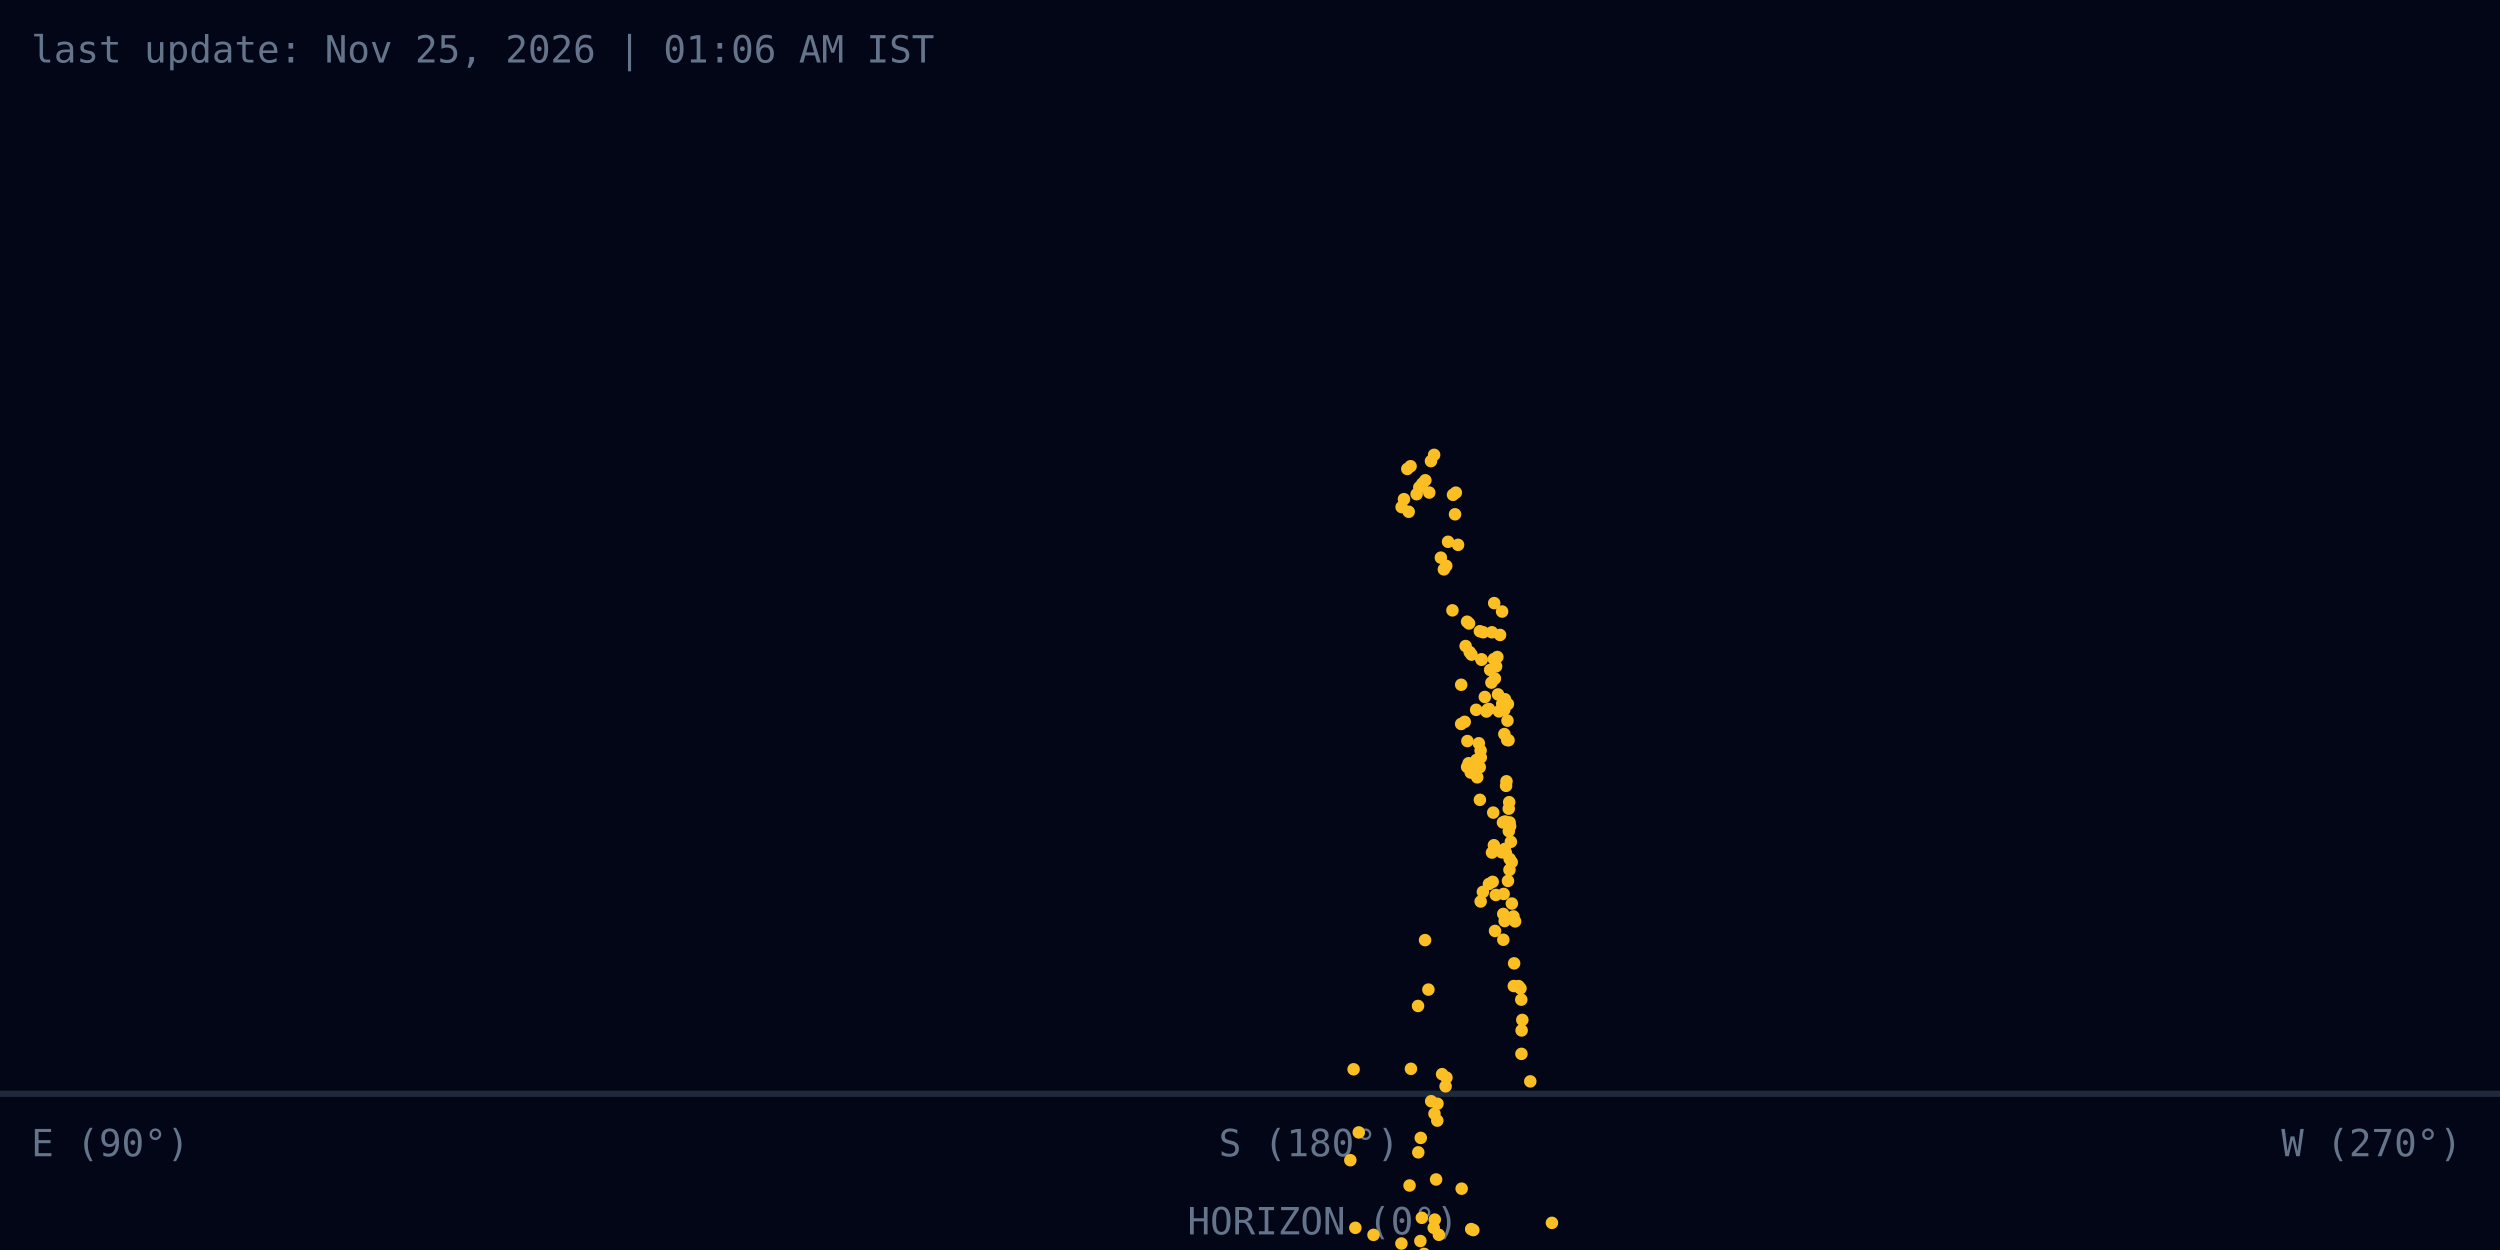
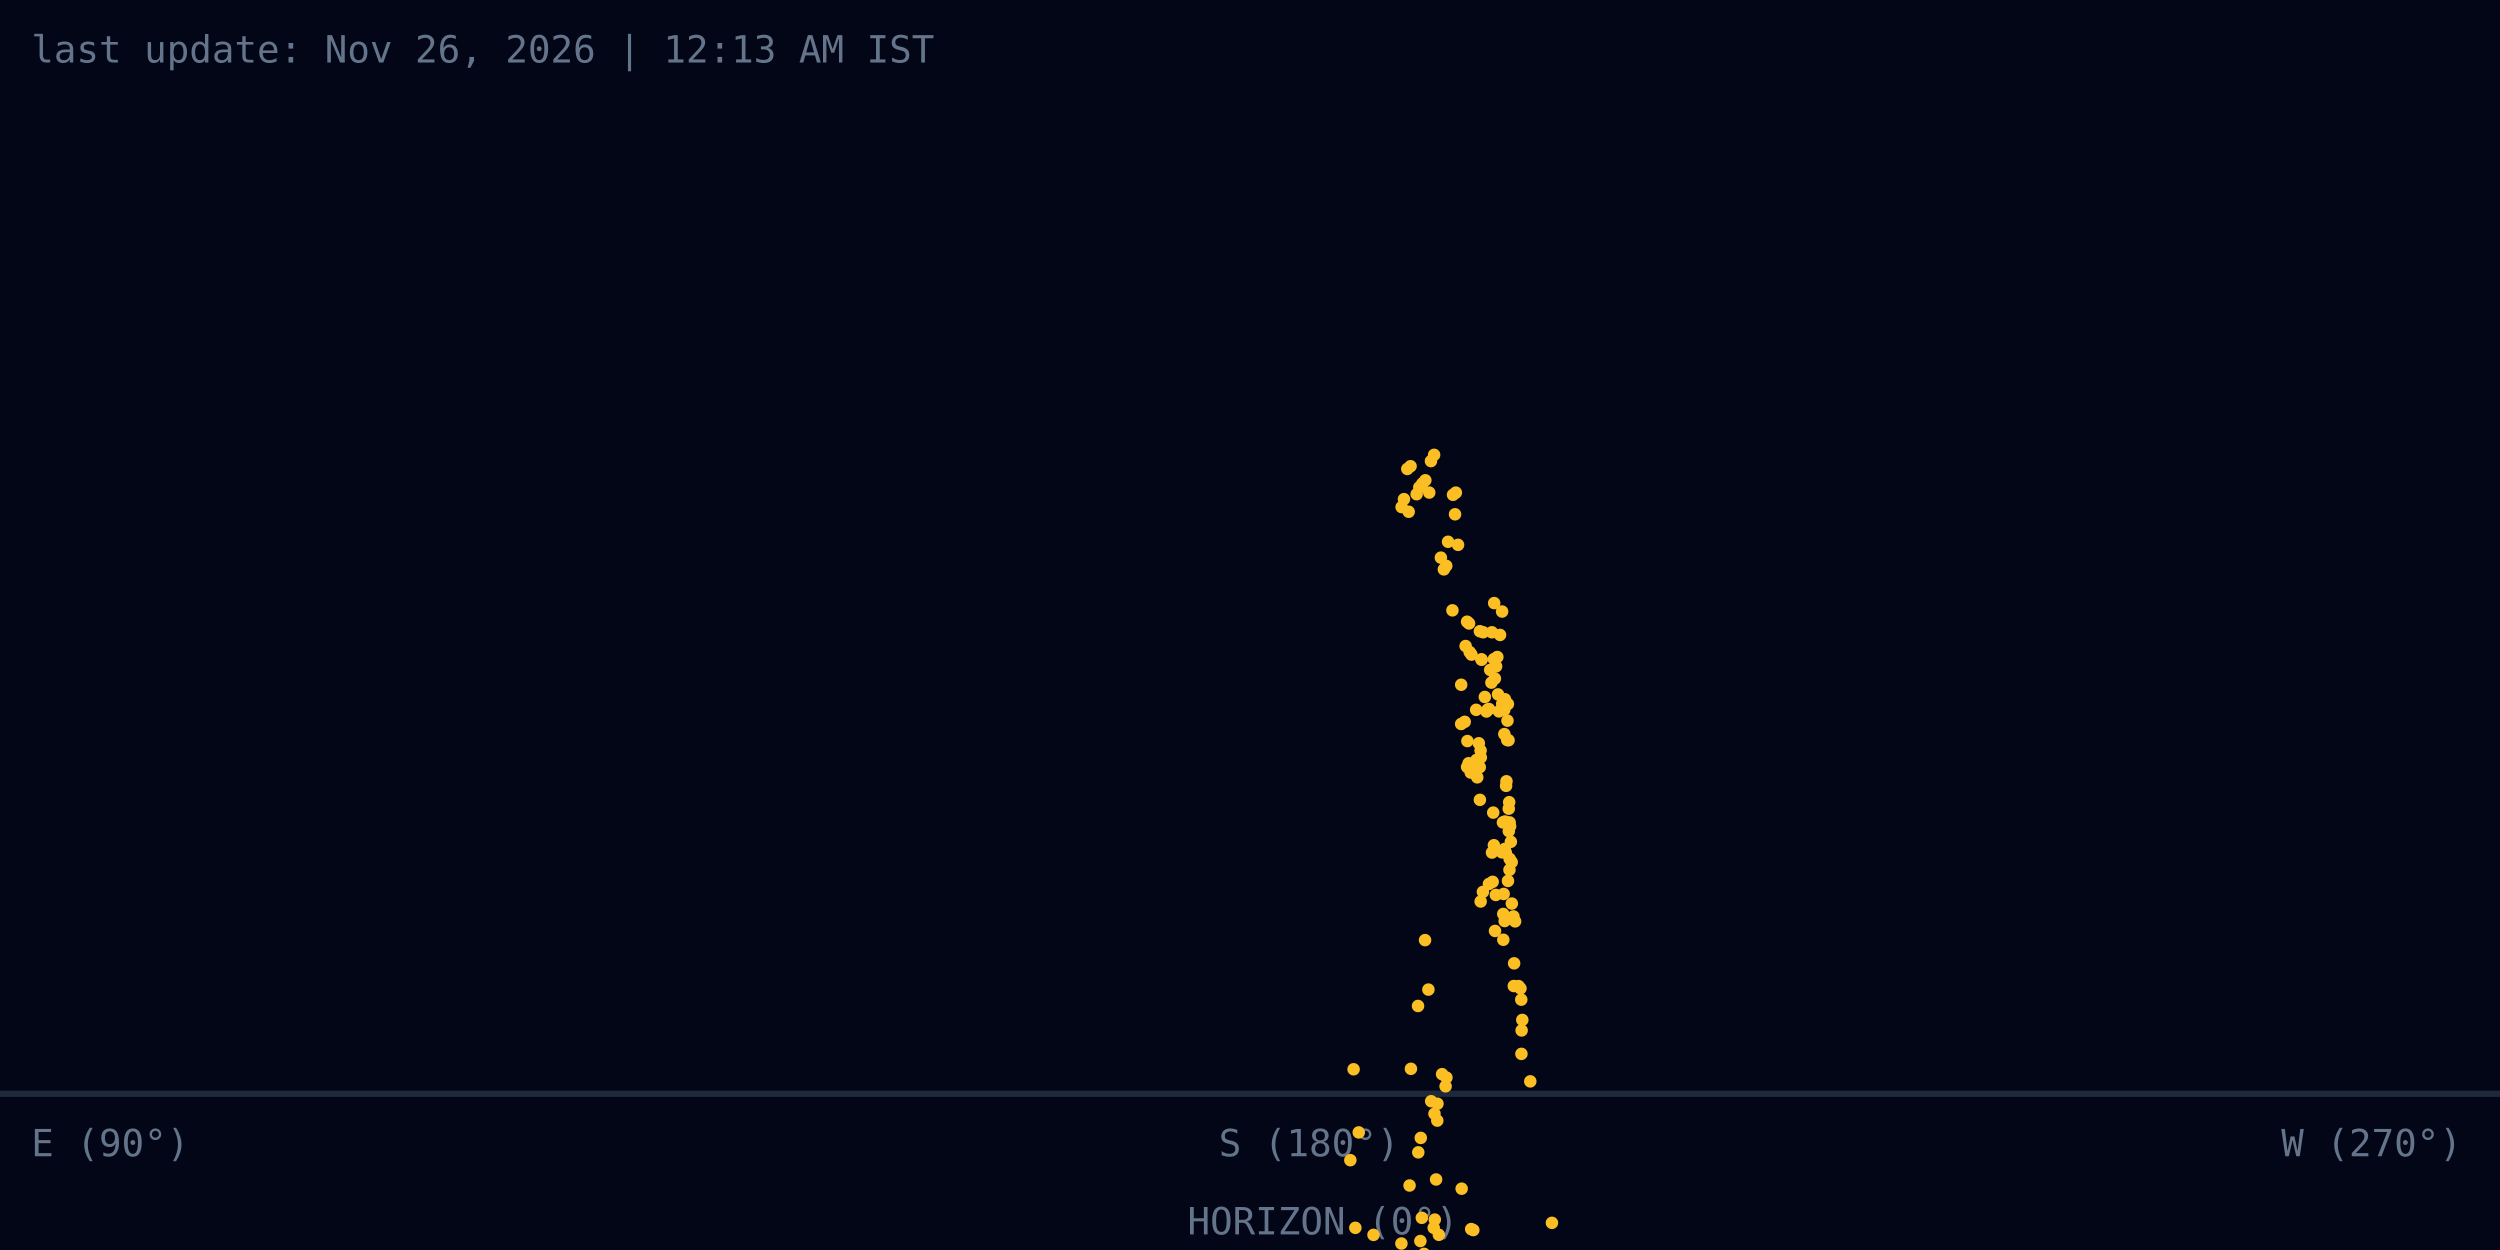
<svg xmlns="http://www.w3.org/2000/svg" width="800" height="400" viewBox="0 0 800 400">
  <rect width="800" height="400" fill="#020617" />
-   <text id="last-update" x="10" y="20" fill="#64748b" font-family="monospace">last update: Nov 25, 2026 | 01:06 AM IST</text>
+   <text id="last-update" x="10" y="20" fill="#64748b" font-family="monospace">last update: Nov 26, 2026 | 12:13 AM IST</text>
  <line x1="0" y1="350" x2="800" y2="350" stroke="#1e293b" stroke-width="2" />
  <text x="380" y="395" fill="#64748b" font-size="12" font-family="monospace">HORIZON (0°)</text>
  <text x="730" y="370" fill="#64748b" font-size="12" font-family="monospace">W (270°)</text>
  <text x="390" y="370" fill="#64748b" font-size="12" font-family="monospace">S (180°)</text>
  <text x="10" y="370" fill="#64748b" font-size="12" font-family="monospace">E (90°)</text>
  <g id="analemma-points">
    <circle cx=" 465.61" cy=" 164.57" r="2" fill="#fbbf24">
 </circle>
    <circle cx=" 467.57" cy=" 231.67" r="2" fill="#fbbf24">
 </circle>
    <circle cx=" 467.58" cy=" 219.12" r="2" fill="#fbbf24">
 </circle>
    <circle cx=" 468.71" cy=" 230.98" r="2" fill="#fbbf24">
 </circle>
    <circle cx=" 469.57" cy=" 237.14" r="2" fill="#fbbf24">
 </circle>
    <circle cx=" 469.00" cy=" 206.73" r="2" fill="#fbbf24">
 </circle>
    <circle cx=" 469.47" cy=" 198.94" r="2" fill="#fbbf24">
 </circle>
    <circle cx=" 470.10" cy=" 199.51" r="2" fill="#fbbf24">
 </circle>
    <circle cx=" 474.53" cy=" 285.41" r="2" fill="#fbbf24">
 </circle>
    <circle cx=" 472.47" cy=" 243.18" r="2" fill="#fbbf24">
 </circle>
    <circle cx=" 473.57" cy=" 255.95" r="2" fill="#fbbf24">
 </circle>
    <circle cx=" 473.22" cy=" 237.84" r="2" fill="#fbbf24">
 </circle>
    <circle cx=" 473.79" cy=" 240.17" r="2" fill="#fbbf24">
 </circle>
    <circle cx=" 473.56" cy=" 201.99" r="2" fill="#fbbf24">
 </circle>
    <circle cx=" 474.09" cy=" 210.99" r="2" fill="#fbbf24">
 </circle>
    <circle cx=" 478.41" cy=" 297.90" r="2" fill="#fbbf24">
 </circle>
    <circle cx=" 477.65" cy=" 282.19" r="2" fill="#fbbf24">
 </circle>
    <circle cx=" 477.44" cy=" 272.82" r="2" fill="#fbbf24">
 </circle>
    <circle cx=" 478.67" cy=" 286.38" r="2" fill="#fbbf24">
 </circle>
    <circle cx=" 478.05" cy=" 270.47" r="2" fill="#fbbf24">
 </circle>
    <circle cx=" 476.85" cy=" 214.37" r="2" fill="#fbbf24">
 </circle>
    <circle cx=" 477.25" cy=" 218.44" r="2" fill="#fbbf24">
 </circle>
    <circle cx=" 481.06" cy=" 300.72" r="2" fill="#fbbf24">
 </circle>
    <circle cx=" 481.04" cy=" 292.47" r="2" fill="#fbbf24">
 </circle>
    <circle cx=" 481.49" cy=" 294.73" r="2" fill="#fbbf24">
 </circle>
    <circle cx=" 481.17" cy=" 286.06" r="2" fill="#fbbf24">
 </circle>
    <circle cx=" 479.37" cy=" 222.21" r="2" fill="#fbbf24">
 </circle>
    <circle cx=" 479.67" cy=" 227.65" r="2" fill="#fbbf24">
 </circle>
    <circle cx=" 498.29" cy=" 411.31" r="2" fill="#fbbf24">
 </circle>
    <circle cx=" 498.34" cy=" 411.53" r="2" fill="#fbbf24">
 </circle>
    <circle cx=" 484.42" cy=" 315.53" r="2" fill="#fbbf24">
 </circle>
    <circle cx=" 486.86" cy=" 337.24" r="2" fill="#fbbf24">
 </circle>
    <circle cx=" 481.87" cy=" 272.88" r="2" fill="#fbbf24">
 </circle>
    <circle cx=" 482.55" cy=" 281.90" r="2" fill="#fbbf24">
 </circle>
    <circle cx=" 481.19" cy=" 226.61" r="2" fill="#fbbf24">
 </circle>
    <circle cx=" 481.39" cy=" 234.91" r="2" fill="#fbbf24">
 </circle>
    <circle cx=" 486.92" cy=" 329.74" r="2" fill="#fbbf24">
 </circle>
    <circle cx=" 483.03" cy=" 278.36" r="2" fill="#fbbf24">
 </circle>
    <circle cx=" 483.79" cy=" 289.14" r="2" fill="#fbbf24">
 </circle>
    <circle cx=" 485.93" cy=" 315.55" r="2" fill="#fbbf24">
 </circle>
    <circle cx=" 484.30" cy=" 293.26" r="2" fill="#fbbf24">
 </circle>
    <circle cx=" 482.30" cy=" 236.80" r="2" fill="#fbbf24">
 </circle>
    <circle cx=" 482.80" cy=" 258.78" r="2" fill="#fbbf24">
 </circle>
    <circle cx=" 501.22" cy=" 413.90" r="2" fill="#fbbf24">
 </circle>
    <circle cx=" 489.69" cy=" 346.04" r="2" fill="#fbbf24">
 </circle>
    <circle cx=" 486.81" cy=" 319.89" r="2" fill="#fbbf24">
 </circle>
    <circle cx=" 484.83" cy=" 294.84" r="2" fill="#fbbf24">
 </circle>
    <circle cx=" 486.55" cy=" 316.29" r="2" fill="#fbbf24">
 </circle>
    <circle cx=" 482.73" cy=" 236.88" r="2" fill="#fbbf24">
 </circle>
    <circle cx=" 483.48" cy=" 269.37" r="2" fill="#fbbf24">
 </circle>
    <circle cx=" 496.62" cy=" 391.31" r="2" fill="#fbbf24">
 </circle>
    <circle cx=" 483.75" cy=" 275.90" r="2" fill="#fbbf24">
 </circle>
    <circle cx=" 483.23" cy=" 264.40" r="2" fill="#fbbf24">
 </circle>
    <circle cx=" 482.94" cy=" 256.70" r="2" fill="#fbbf24">
 </circle>
    <circle cx=" 483.08" cy=" 263.17" r="2" fill="#fbbf24">
 </circle>
    <circle cx=" 482.53" cy=" 225.29" r="2" fill="#fbbf24">
 </circle>
    <circle cx=" 482.39" cy=" 230.61" r="2" fill="#fbbf24">
 </circle>
    <circle cx=" 487.14" cy=" 326.38" r="2" fill="#fbbf24">
 </circle>
    <circle cx=" 482.82" cy=" 265.96" r="2" fill="#fbbf24">
 </circle>
    <circle cx=" 483.09" cy=" 274.84" r="2" fill="#fbbf24">
 </circle>
    <circle cx=" 482.07" cy=" 250.01" r="2" fill="#fbbf24">
 </circle>
    <circle cx=" 481.95" cy=" 251.47" r="2" fill="#fbbf24">
 </circle>
    <circle cx=" 481.58" cy=" 223.76" r="2" fill="#fbbf24">
 </circle>
    <circle cx=" 481.36" cy=" 227.15" r="2" fill="#fbbf24">
 </circle>
    <circle cx=" 484.52" cy=" 308.27" r="2" fill="#fbbf24">
 </circle>
    <circle cx=" 481.59" cy=" 262.88" r="2" fill="#fbbf24">
 </circle>
    <circle cx=" 480.71" cy=" 225.23" r="2" fill="#fbbf24">
 </circle>
    <circle cx=" 481.54" cy=" 271.65" r="2" fill="#fbbf24">
 </circle>
    <circle cx=" 480.94" cy=" 263.18" r="2" fill="#fbbf24">
 </circle>
    <circle cx=" 480.67" cy=" 195.69" r="2" fill="#fbbf24">
 </circle>
    <circle cx=" 480.02" cy=" 203.18" r="2" fill="#fbbf24">
 </circle>
    <circle cx=" 480.62" cy=" 272.75" r="2" fill="#fbbf24">
 </circle>
    <circle cx=" 479.15" cy=" 210.24" r="2" fill="#fbbf24">
 </circle>
    <circle cx=" 478.75" cy=" 213.23" r="2" fill="#fbbf24">
 </circle>
    <circle cx=" 478.36" cy=" 217.14" r="2" fill="#fbbf24">
 </circle>
    <circle cx=" 478.05" cy=" 210.91" r="2" fill="#fbbf24">
 </circle>
    <circle cx=" 478.14" cy=" 192.99" r="2" fill="#fbbf24">
 </circle>
    <circle cx=" 477.41" cy=" 202.33" r="2" fill="#fbbf24">
 </circle>
    <circle cx=" 477.83" cy=" 260.03" r="2" fill="#fbbf24">
 </circle>
    <circle cx=" 476.48" cy=" 226.89" r="2" fill="#fbbf24">
 </circle>
    <circle cx=" 476.07" cy=" 227.06" r="2" fill="#fbbf24">
 </circle>
    <circle cx=" 475.66" cy=" 227.68" r="2" fill="#fbbf24">
 </circle>
    <circle cx=" 475.15" cy=" 223.03" r="2" fill="#fbbf24">
 </circle>
    <circle cx=" 474.61" cy=" 202.32" r="2" fill="#fbbf24">
 </circle>
    <circle cx=" 474.09" cy=" 211.11" r="2" fill="#fbbf24">
 </circle>
    <circle cx=" 476.46" cy=" 282.87" r="2" fill="#fbbf24">
 </circle>
    <circle cx=" 473.86" cy=" 242.39" r="2" fill="#fbbf24">
 </circle>
    <circle cx=" 473.52" cy=" 245.50" r="2" fill="#fbbf24">
 </circle>
    <circle cx=" 472.37" cy=" 227.14" r="2" fill="#fbbf24">
 </circle>
    <circle cx=" 472.72" cy=" 248.75" r="2" fill="#fbbf24">
 </circle>
    <circle cx=" 470.88" cy=" 209.48" r="2" fill="#fbbf24">
 </circle>
    <circle cx=" 470.29" cy=" 208.66" r="2" fill="#fbbf24">
 </circle>
    <circle cx=" 473.81" cy=" 288.48" r="2" fill="#fbbf24">
 </circle>
    <circle cx=" 470.64" cy=" 247.22" r="2" fill="#fbbf24">
 </circle>
    <circle cx=" 469.96" cy=" 244.24" r="2" fill="#fbbf24">
 </circle>
    <circle cx=" 469.48" cy=" 245.43" r="2" fill="#fbbf24">
 </circle>
    <circle cx=" 466.58" cy=" 174.35" r="2" fill="#fbbf24">
 </circle>
    <circle cx=" 465.87" cy=" 157.64" r="2" fill="#fbbf24">
 </circle>
    <circle cx=" 464.97" cy=" 158.34" r="2" fill="#fbbf24">
 </circle>
    <circle cx=" 464.78" cy=" 195.31" r="2" fill="#fbbf24">
 </circle>
    <circle cx=" 463.38" cy=" 173.37" r="2" fill="#fbbf24">
 </circle>
    <circle cx=" 462.80" cy=" 181.08" r="2" fill="#fbbf24">
 </circle>
    <circle cx=" 462.04" cy=" 182.20" r="2" fill="#fbbf24">
 </circle>
    <circle cx=" 461.08" cy=" 178.45" r="2" fill="#fbbf24">
 </circle>
    <circle cx=" 458.92" cy=" 145.55" r="2" fill="#fbbf24">
 </circle>
    <circle cx=" 457.91" cy=" 147.55" r="2" fill="#fbbf24">
 </circle>
    <circle cx=" 457.36" cy=" 157.62" r="2" fill="#fbbf24">
 </circle>
    <circle cx=" 456.11" cy=" 153.69" r="2" fill="#fbbf24">
 </circle>
    <circle cx=" 455.13" cy=" 154.77" r="2" fill="#fbbf24">
 </circle>
    <circle cx=" 454.18" cy=" 155.94" r="2" fill="#fbbf24">
 </circle>
    <circle cx=" 453.32" cy=" 158.14" r="2" fill="#fbbf24">
 </circle>
    <circle cx=" 451.38" cy=" 149.19" r="2" fill="#fbbf24">
 </circle>
    <circle cx=" 450.34" cy=" 150.06" r="2" fill="#fbbf24">
 </circle>
    <circle cx=" 450.78" cy=" 163.76" r="2" fill="#fbbf24">
 </circle>
    <circle cx=" 449.27" cy=" 159.73" r="2" fill="#fbbf24">
 </circle>
    <circle cx=" 448.52" cy=" 162.26" r="2" fill="#fbbf24">
 </circle>
    <circle cx=" 20.26" cy=" 571.97" r="2" fill="#fbbf24">
 </circle>
    <circle cx=" 74.33" cy=" 546.37" r="2" fill="#fbbf24">
 </circle>
    <circle cx=" 471.46" cy=" 393.62" r="2" fill="#fbbf24">
 </circle>
    <circle cx=" 470.78" cy=" 393.31" r="2" fill="#fbbf24">
 </circle>
    <circle cx=" 495.37" cy=" 503.27" r="2" fill="#fbbf24">
 </circle>
    <circle cx=" 467.73" cy=" 380.38" r="2" fill="#fbbf24">
 </circle>
    <circle cx=" 462.86" cy=" 344.83" r="2" fill="#fbbf24">
 </circle>
    <circle cx=" 462.59" cy=" 347.62" r="2" fill="#fbbf24">
 </circle>
    <circle cx=" 461.47" cy=" 343.73" r="2" fill="#fbbf24">
 </circle>
    <circle cx=" 456.02" cy=" 300.84" r="2" fill="#fbbf24">
 </circle>
    <circle cx=" 457.09" cy=" 316.67" r="2" fill="#fbbf24">
 </circle>
    <circle cx=" 469.47" cy=" 420.03" r="2" fill="#fbbf24">
 </circle>
    <circle cx=" 459.99" cy=" 353.19" r="2" fill="#fbbf24">
 </circle>
    <circle cx=" 459.93" cy=" 358.60" r="2" fill="#fbbf24">
 </circle>
    <circle cx=" 459.03" cy=" 356.39" r="2" fill="#fbbf24">
 </circle>
    <circle cx=" 457.98" cy=" 352.39" r="2" fill="#fbbf24">
 </circle>
    <circle cx=" 453.77" cy=" 321.91" r="2" fill="#fbbf24">
 </circle>
    <circle cx=" 459.55" cy=" 377.43" r="2" fill="#fbbf24">
 </circle>
    <circle cx=" 471.53" cy=" 461.85" r="2" fill="#fbbf24">
 </circle>
    <circle cx=" 460.43" cy=" 395.14" r="2" fill="#fbbf24">
 </circle>
    <circle cx=" 459.13" cy=" 390.27" r="2" fill="#fbbf24">
 </circle>
    <circle cx=" 458.79" cy=" 392.90" r="2" fill="#fbbf24">
 </circle>
    <circle cx=" 454.65" cy=" 364.13" r="2" fill="#fbbf24">
 </circle>
    <circle cx=" 451.50" cy=" 342.02" r="2" fill="#fbbf24">
 </circle>
    <circle cx=" 453.85" cy=" 368.75" r="2" fill="#fbbf24">
 </circle>
    <circle cx=" 467.51" cy=" 471.07" r="2" fill="#fbbf24">
 </circle>
    <circle cx=" 454.99" cy=" 389.70" r="2" fill="#fbbf24">
 </circle>
    <circle cx=" 455.71" cy=" 401.24" r="2" fill="#fbbf24">
 </circle>
    <circle cx=" 454.52" cy=" 397.13" r="2" fill="#fbbf24">
 </circle>
    <circle cx=" 455.98" cy=" 414.56" r="2" fill="#fbbf24">
 </circle>
    <circle cx=" 451.06" cy=" 379.36" r="2" fill="#fbbf24">
 </circle>
    <circle cx=" 455.70" cy=" 423.59" r="2" fill="#fbbf24">
 </circle>
    <circle cx=" 482.79" cy=" 553.38" r="2" fill="#fbbf24">
 </circle>
    <circle cx=" 459.54" cy=" 468.02" r="2" fill="#fbbf24">
 </circle>
    <circle cx=" 462.80" cy=" 493.17" r="2" fill="#fbbf24">
 </circle>
    <circle cx=" 456.72" cy=" 459.61" r="2" fill="#fbbf24">
 </circle>
    <circle cx=" 448.45" cy=" 397.93" r="2" fill="#fbbf24">
 </circle>
    <circle cx=" 451.44" cy=" 429.90" r="2" fill="#fbbf24">
 </circle>
    <circle cx=" 483.33" cy=" 577.31" r="2" fill="#fbbf24">
 </circle>
    <circle cx=" 457.19" cy=" 485.98" r="2" fill="#fbbf24">
 </circle>
    <circle cx=" 458.77" cy=" 501.95" r="2" fill="#fbbf24">
 </circle>
    <circle cx=" 458.66" cy=" 507.06" r="2" fill="#fbbf24">
 </circle>
    <circle cx=" 455.29" cy=" 490.82" r="2" fill="#fbbf24">
 </circle>
    <circle cx=" 449.40" cy=" 450.08" r="2" fill="#fbbf24">
 </circle>
    <circle cx=" 451.11" cy=" 471.34" r="2" fill="#fbbf24">
 </circle>
    <circle cx=" 507.92" cy=" 618.72" r="2" fill="#fbbf24">
 </circle>
    <circle cx=" 457.53" cy=" 530.58" r="2" fill="#fbbf24">
 </circle>
    <circle cx=" 443.32" cy=" 419.49" r="2" fill="#fbbf24">
 </circle>
    <circle cx=" 441.09" cy=" 404.11" r="2" fill="#fbbf24">
 </circle>
    <circle cx=" 439.52" cy=" 395.16" r="2" fill="#fbbf24">
 </circle>
    <circle cx=" 433.15" cy=" 342.17" r="2" fill="#fbbf24">
 </circle>
    <circle cx=" 434.80" cy=" 362.37" r="2" fill="#fbbf24">
 </circle>
    <circle cx=" 449.04" cy=" 512.18" r="2" fill="#fbbf24">
 </circle>
    <circle cx=" 438.74" cy=" 413.08" r="2" fill="#fbbf24">
 </circle>
    <circle cx=" 439.37" cy=" 426.64" r="2" fill="#fbbf24">
 </circle>
    <circle cx=" 438.60" cy=" 425.35" r="2" fill="#fbbf24">
 </circle>
    <circle cx=" 436.66" cy=" 411.17" r="2" fill="#fbbf24">
 </circle>
    <circle cx=" 432.11" cy=" 371.26" r="2" fill="#fbbf24">
 </circle>
    <circle cx=" 433.71" cy=" 392.90" r="2" fill="#fbbf24">
 </circle>
    <circle cx=" 441.39" cy=" 492.84" r="2" fill="#fbbf24">
 </circle>
    <circle cx=" 438.62" cy=" 465.26" r="2" fill="#fbbf24">
 </circle>
    <circle cx=" 439.66" cy=" 489.97" r="2" fill="#fbbf24">
 </circle>
    <circle cx=" 439.18" cy=" 494.15" r="2" fill="#fbbf24">
 </circle>
    <circle cx=" 437.86" cy=" 484.86" r="2" fill="#fbbf24">
 </circle>
    <circle cx=" 435.61" cy=" 460.36" r="2" fill="#fbbf24">
 </circle>
    <circle cx=" 436.98" cy=" 494.93" r="2" fill="#fbbf24">
 </circle>
    <circle cx=" 244.95" cy=" 642.55" r="2" fill="#fbbf24">
 </circle>
    <circle cx=" 436.88" cy=" 545.23" r="2" fill="#fbbf24">
 </circle>
    <circle cx=" 435.87" cy=" 548.03" r="2" fill="#fbbf24">
 </circle>
    <circle cx=" 434.67" cy=" 555.81" r="2" fill="#fbbf24">
 </circle>
    <circle cx=" 434.11" cy=" 529.21" r="2" fill="#fbbf24">
 </circle>
    <circle cx=" 432.10" cy=" 477.20" r="2" fill="#fbbf24">
 </circle>
    <circle cx=" 432.21" cy=" 499.93" r="2" fill="#fbbf24">
 </circle>
    <circle cx=" 207.02" cy=" 626.00" r="2" fill="#fbbf24">
 </circle>
    <circle cx=" 430.00" cy=" 549.91" r="2" fill="#fbbf24">
 </circle>
    <circle cx=" 429.36" cy=" 545.74" r="2" fill="#fbbf24">
 </circle>
    <circle cx=" 425.59" cy=" 570.57" r="2" fill="#fbbf24">
 </circle>
    <circle cx=" 426.75" cy=" 555.14" r="2" fill="#fbbf24">
 </circle>
    <circle cx=" 428.25" cy=" 489.25" r="2" fill="#fbbf24">
 </circle>
    <circle cx=" 427.62" cy=" 513.50" r="2" fill="#fbbf24">
 </circle>
    <circle cx=" 263.38" cy=" 629.03" r="2" fill="#fbbf24">
 </circle>
    <circle cx=" 403.44" cy=" 604.42" r="2" fill="#fbbf24">
 </circle>
    <circle cx=" 412.04" cy=" 590.07" r="2" fill="#fbbf24">
 </circle>
    <circle cx=" 408.71" cy=" 593.50" r="2" fill="#fbbf24">
 </circle>
    <circle cx=" 416.27" cy=" 574.05" r="2" fill="#fbbf24">
 </circle>
    <circle cx=" 422.41" cy=" 537.09" r="2" fill="#fbbf24">
 </circle>
    <circle cx=" 420.52" cy=" 547.02" r="2" fill="#fbbf24">
 </circle>
    <circle cx=" 182.56" cy=" 559.38" r="2" fill="#fbbf24">
 </circle>
    <circle cx=" 199.79" cy=" 595.69" r="2" fill="#fbbf24">
 </circle>
+     <circle cx=" 279.05" cy=" 623.33" r="2" fill="#fbbf24">
+  </circle>
  </g>
</svg>
